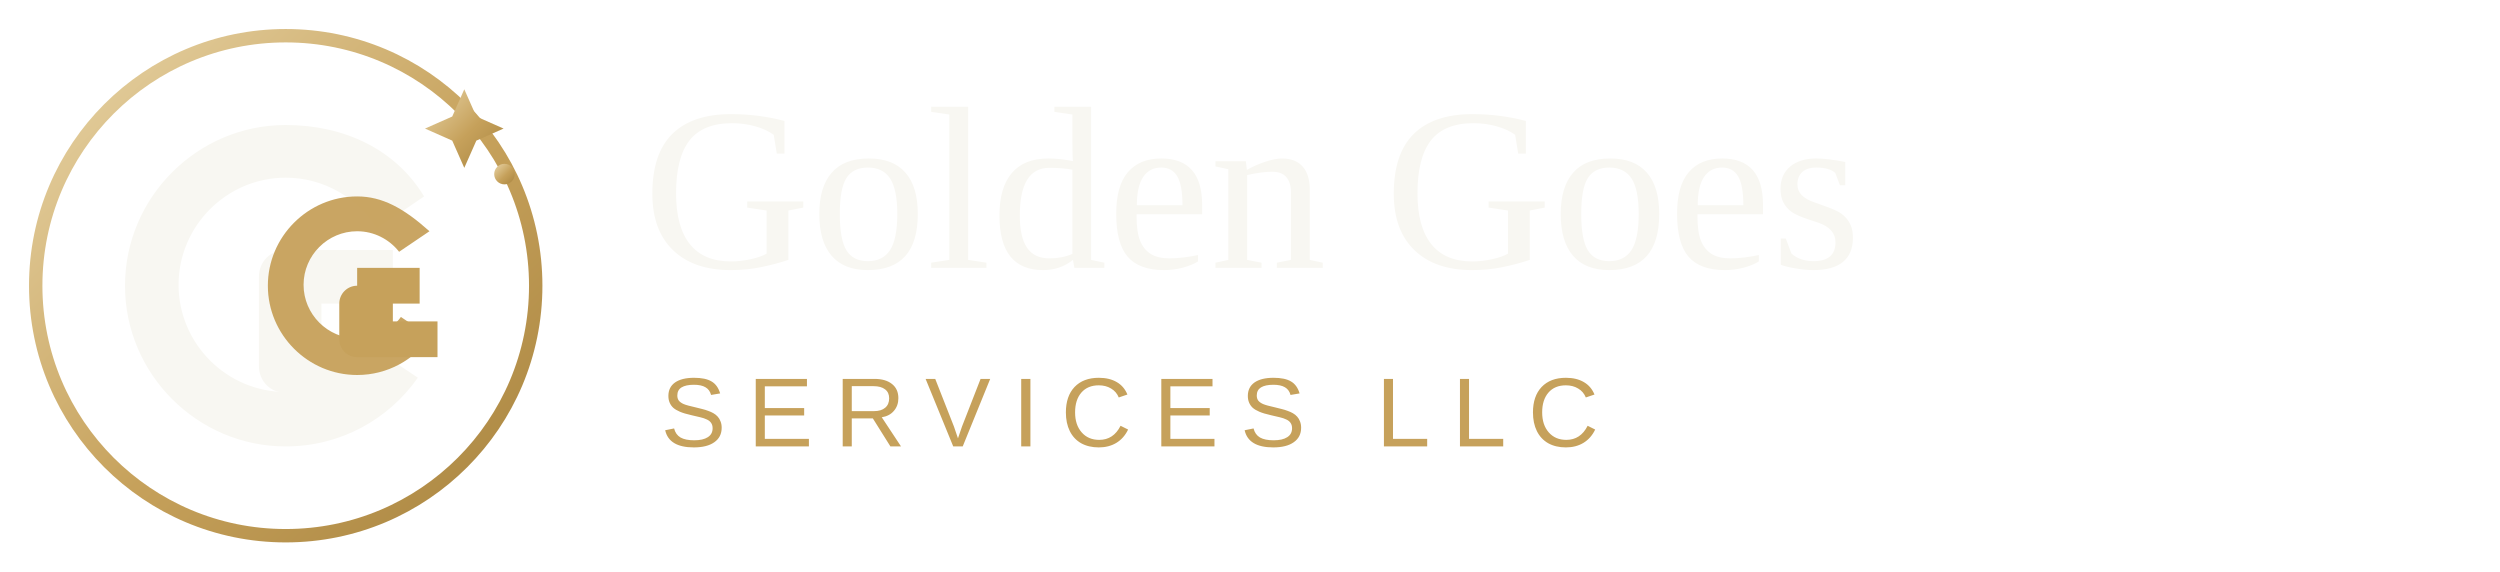
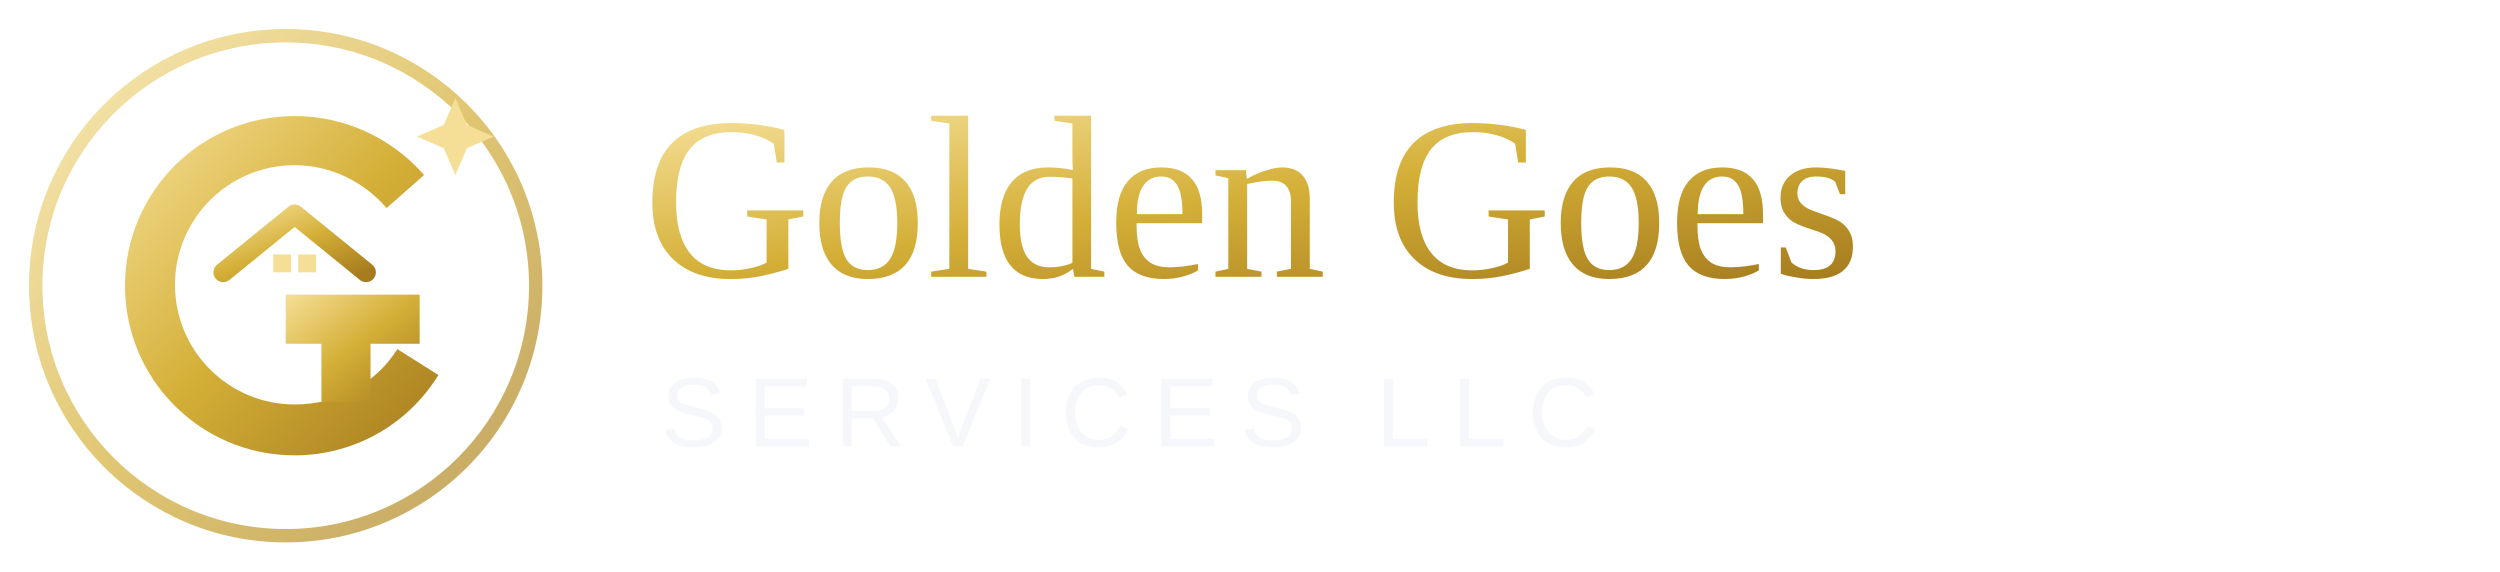
<svg xmlns="http://www.w3.org/2000/svg" viewBox="0 0 280 64" role="img" aria-labelledby="logoDarkTitle logoDarkDesc">
  <defs>
-     <linearGradient id="gleamDark" x1="0%" y1="0%" x2="100%" y2="100%">
-       <stop offset="0%" stop-color="#E8D5A8" />
-       <stop offset="55%" stop-color="#C6A15B" />
-       <stop offset="100%" stop-color="#A8843F" />
+     <linearGradient id="goldDark" x1="0%" y1="0%" x2="100%" y2="100%">
+       <stop offset="0%" stop-color="#F5DF96" />
+       <stop offset="50%" stop-color="#D4AF37" />
+       <stop offset="100%" stop-color="#A67C1E" />
    </linearGradient>
  </defs>
  <g transform="translate(2,2)">
-     <circle cx="30" cy="30" r="28" fill="none" stroke="url(#gleamDark)" stroke-width="1.5" />
-     <path fill="#F8F7F2" d="M30 12c-9.9 0-18 8.1-18 18s8.1 18 18 18c6.1 0 11.5-3 14.8-7.7l-5.1-3.4c-2.1 3-5.6 5-9.7 5-6.6 0-12-5.4-12-12s5.4-12 12-12c4.3 0 8.1 2.3 10.2 5.7l5.3-3.6C42.3 14.7 36.5 12 30 12z" />
-     <path fill="#F8F7F2" d="M30 26h12v6H34v4h8v6H30c-1.7 0-3-1.3-3-3V29c0-1.7 1.3-3 3-3z" />
-     <path fill="#C6A15B" opacity="0.95" d="M38 20c-5.5 0-10 4.5-10 10s4.5 10 10 10c3.4 0 6.4-1.7 8.2-4.3l-3.3-2.2c-1 1.4-2.8 2.4-4.9 2.4-3.3 0-6-2.7-6-6s2.7-6 6-6c1.9 0 3.6 0.9 4.7 2.3l3.4-2.3C43.2 21.3 40.8 20 38 20z" />
-     <path fill="#C6A15B" d="M38 28h7v4h-3v2h5v4h-9c-1.1 0-2-0.9-2-2v-4c0-1.1 0.9-2 2-2z" />
-     <g fill="url(#gleamDark)">
-       <path d="M50 8l1.35 3.05 3.05 1.35-3.05 1.35L50 16.8l-1.35-3.05-3.05-1.35 3.05-1.35z" />
-       <circle cx="54.5" cy="17.5" r="1.15" />
-     </g>
+     <circle cx="30" cy="30" r="28" fill="none" stroke="url(#goldDark)" stroke-width="1.5" opacity="0.7" />
+     <path fill="url(#goldDark)" d="M31 11c-10.5 0-19 8.5-19 19s8.5 19 19 19c6.8 0 12.8-3.6 16.1-9l-4.6-2.9c-2.3 3.7-6.5 6.2-11.5 6.2-7.4 0-13.4-6-13.4-13.4S23.6 16.5 31 16.5c4.1 0 7.8 1.9 10.3 4.8l4.2-3.7C41.9 13.5 36.7 11 31 11z" />
+     <path fill="url(#goldDark)" d="M30 31h15v5.5h-5.5V43H34v-6.5h-4z" />
+     <path fill="none" stroke="url(#goldDark)" stroke-width="2.2" stroke-linecap="round" stroke-linejoin="round" d="M23 28.5l8-6.5 8 6.5" />
+     <rect x="28.6" y="26.5" width="2" height="2" fill="#F5DF96" />
+     <rect x="31.4" y="26.5" width="2" height="2" fill="#F5DF96" />
+     <path d="M49 9l1.3 3 3 1.3-3 1.3-1.3 3-1.3-3-3-1.3 3-1.3z" fill="#F5DF96" />
  </g>
-   <text x="72" y="30" font-family="'DM Serif Text', Georgia, 'Times New Roman', serif" font-size="26" fill="#F8F7F2">Golden Goes</text>
-   <text x="74" y="50" font-family="'DM Sans', Arial, Helvetica, sans-serif" font-size="11" letter-spacing="2.4" fill="#C6A15B">SERVICES LLC</text>
+   <text x="72" y="31" font-family="'DM Serif Text', Georgia, 'Times New Roman', serif" font-size="26" fill="url(#goldDark)">Golden Goes</text>
+   <text x="74" y="50" font-family="'DM Sans', Arial, Helvetica, sans-serif" font-size="11" letter-spacing="2.4" fill="#F5F7FA">SERVICES LLC</text>
</svg>
